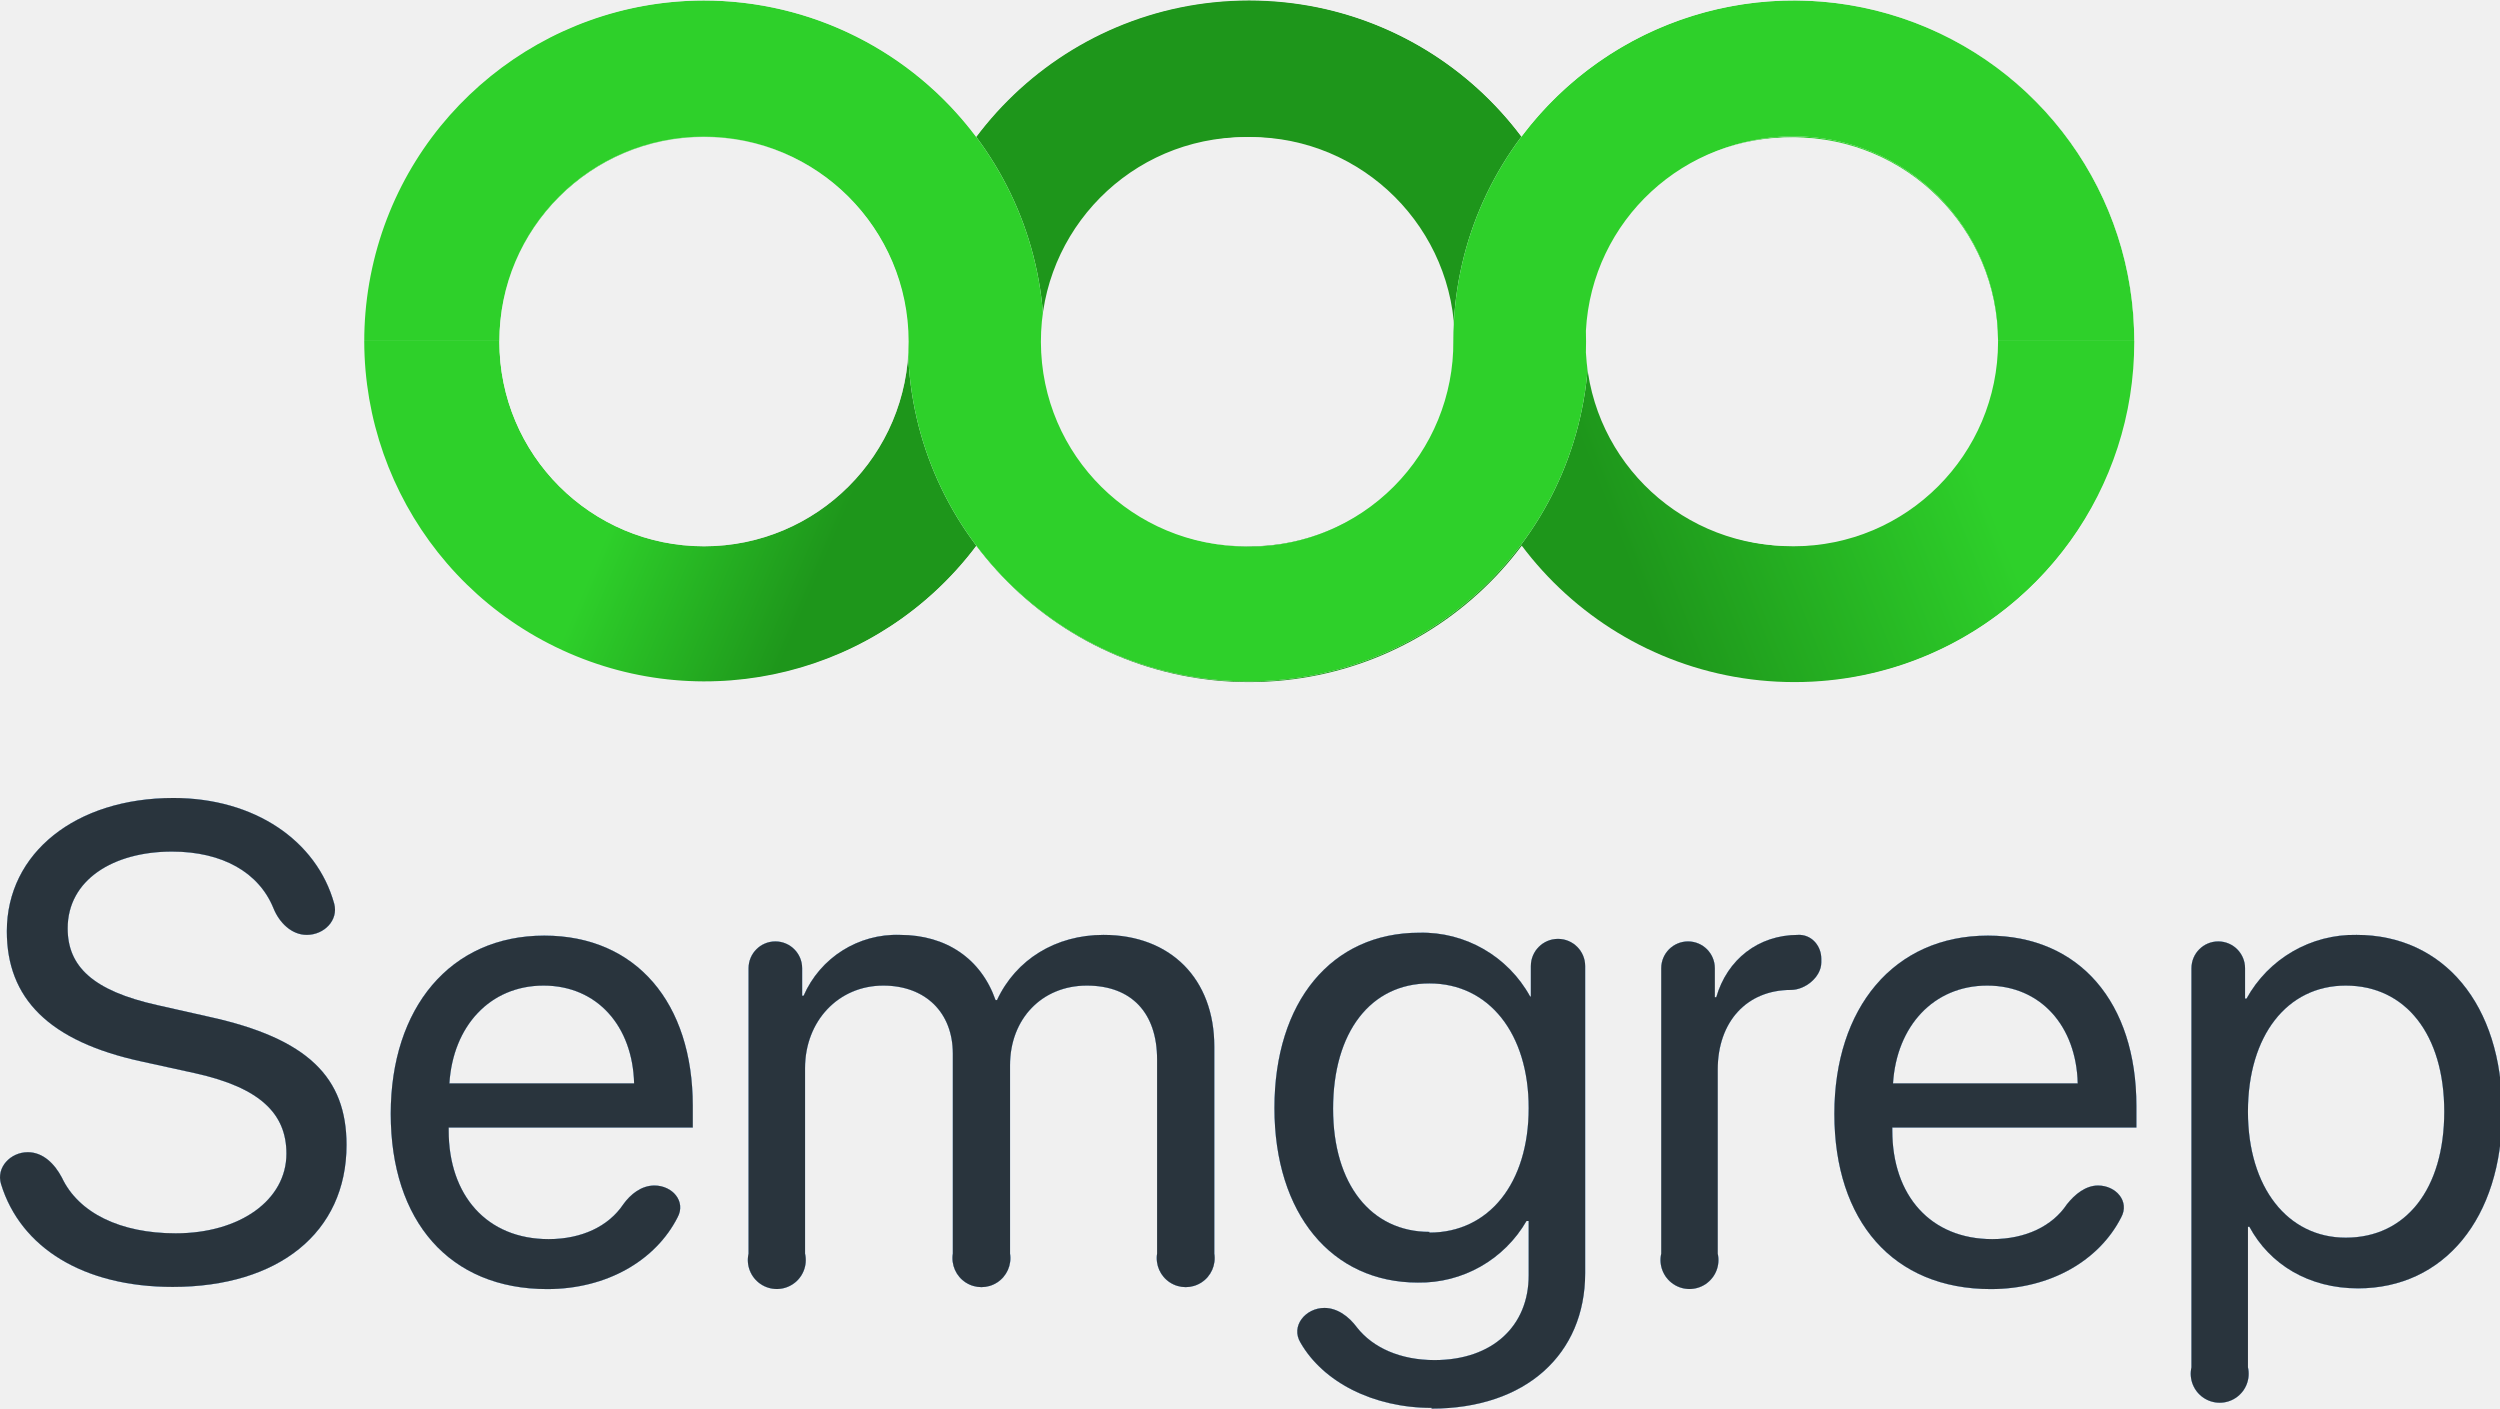
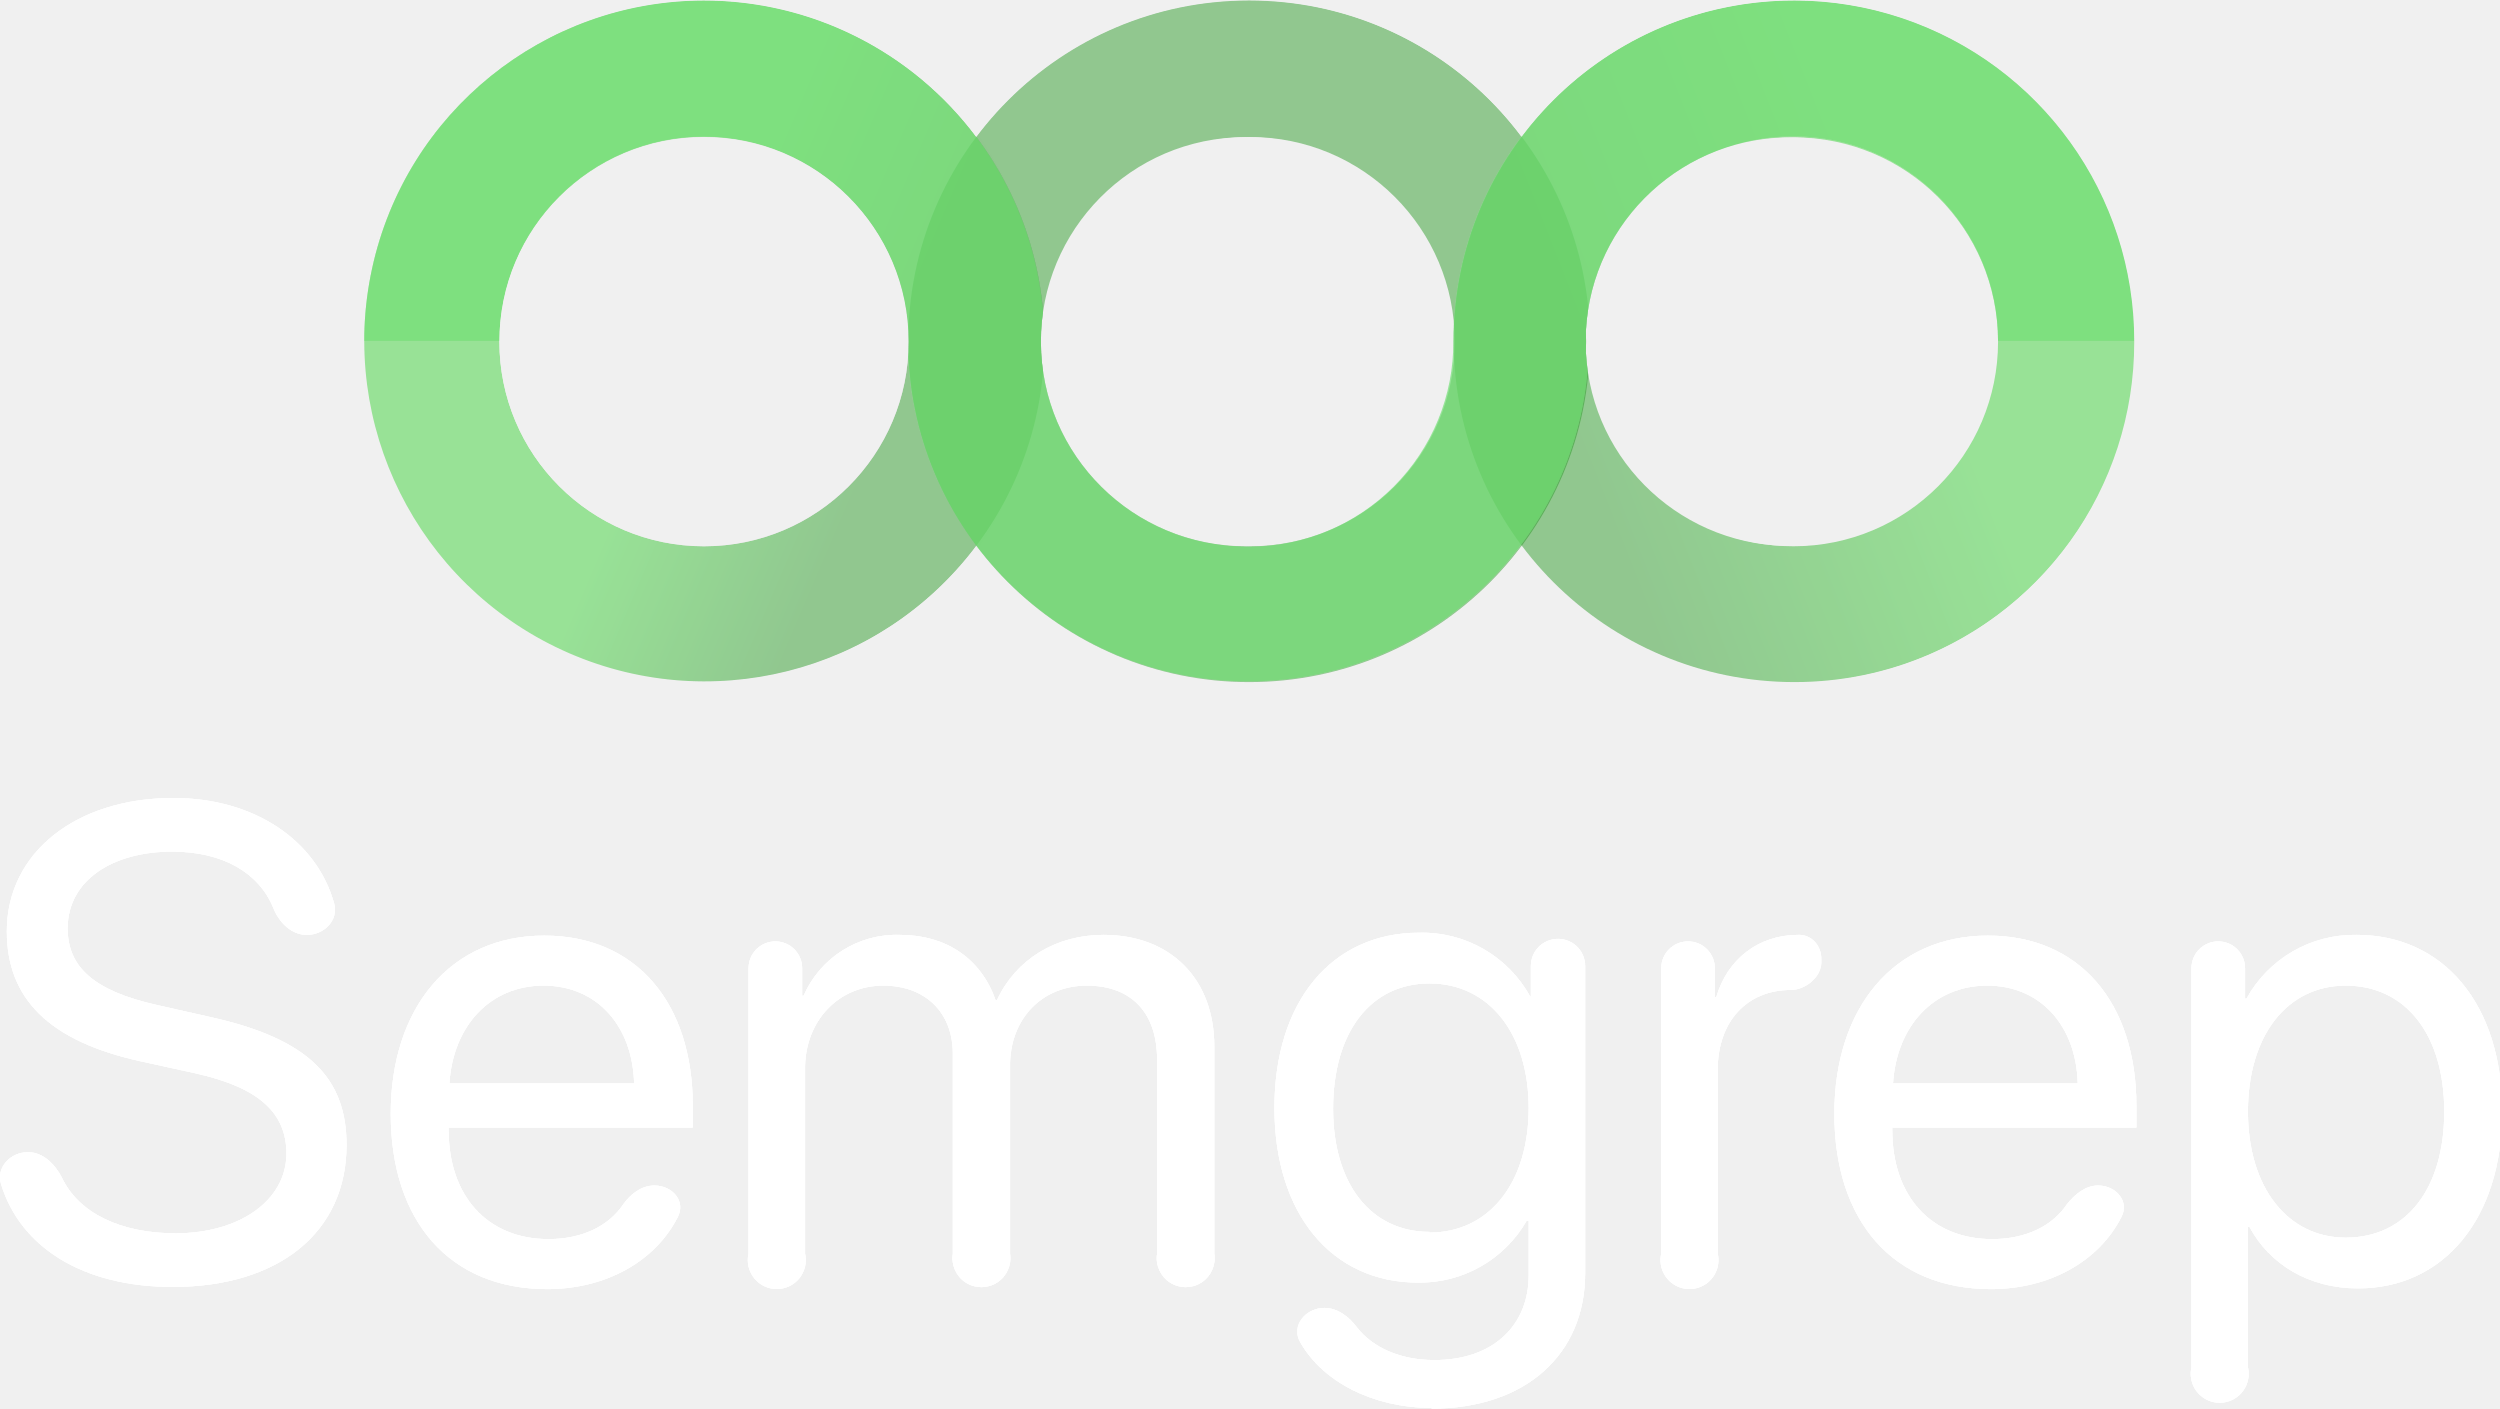
- <svg xmlns="http://www.w3.org/2000/svg" fill="none" version="1.1" viewBox="0 0 497 280">
-   <mask id="a" x="50" y="0" width="246" height="95" mask-type="alpha" maskUnits="userSpaceOnUse">
-     <path d="m97.8 0a47 47 0 1 0 37.6 75.4 47 47 0 0 0 75.3 0 47 47 0 0 0 84.6-28.3 47 47 0 0 0-84.6-28.3 47 47 0 0 0-75.3 0 47 47 0 0 0-37.6-18.8zm-28.2 47.1a28.2 28.2 0 1 0 56.5 0 28.2 28.2 0 0 0-56.5 0zm150 1.5a50.7 50.7 0 0 0 0-3 28.2 28.2 0 1 1 0 3zm-18.8-3a28.2 28.2 0 1 0-56.4 3 28.2 28.2 0 0 0 56.4-3z" clip-rule="evenodd" fill="#1e961b" fill-rule="evenodd" />
-   </mask>
-   <g transform="matrix(1.44 0 0 1.44 -.947 .096)">
-     <g mask="url(#a)">
-       <g filter="url(#b)">
-         <path d="m69.6 47.1a28.2 28.2 0 1 0 56.5 0 28.2 28.2 0 0 0-56.5 0zm28.2-47.1a47 47 0 1 0 0 94.1 47 47 0 0 0 0-94.1z" clip-rule="evenodd" fill="url(#c)" fill-rule="evenodd" />
-       </g>
-       <path d="m220 47.1a28.2 28.2 0 1 0 56.5 0 28.2 28.2 0 0 0-56.4 0zm28.4-47.1a47 47 0 1 0 0 94.1 47 47 0 0 0 0-94.1z" clip-rule="evenodd" fill="url(#d)" fill-rule="evenodd" />
-       <path d="m145 47.1a28.2 28.2 0 1 0 56.5 0 28.2 28.2 0 0 0-56.5 0zm28.1-47.1a47 47 0 1 0 0 94.1 47 47 0 0 0 0-94.1z" clip-rule="evenodd" fill="#1e961b" fill-rule="evenodd" />
-       <path d="m173 75.4a28.2 28.2 0 0 1-28.2-28.4 47 47 0 1 0-94 0h18.8a28.2 28.2 0 1 1 56.4 0 47 47 0 1 0 94 0 28.2 28.2 0 1 1 56.5 0h18.8a47 47 0 1 0-94 0 28.2 28.2 0 0 1-28.3 28.4z" fill="#f2f8ff" />
-       <path d="m173 75.4a28.2 28.2 0 0 1-28.2-28.4 47 47 0 1 0-94 0h18.8a28.2 28.2 0 1 1 56.4 0 47 47 0 1 0 94 0 28.2 28.2 0 1 1 56.5 0h18.8a47 47 0 1 0-94 0 28.2 28.2 0 0 1-28.3 28.4z" fill="#2ed02a" />
-     </g>
-     <path d="m4.5 159c-2.4 0-4.4 2.1-3.7 4.4 2.7 8.8 11.4 14.2 23.7 14.2 14.6 0 24-7.5 24-19.6 0-9.3-5.3-14.7-19-17.7l-7.1-1.6c-9-2-12.4-5.4-12.4-10.6 0-6.7 6.3-10.6 14.4-10.6 7 0 12 2.9 14 7.8 0.8 2 2.5 3.7 4.6 3.7 2.4 0 4.4-2 3.8-4.3-2.4-8.7-11-14.6-22.2-14.6-13.5 0-23 7.6-23 18.4 0 9.2 5.7 15.2 18.7 18l7.3 1.6c9 2 12.6 5.6 12.6 11.1 0 6.4-6.4 11-15.3 11-7.6 0-13.4-2.8-15.7-7.7-1-1.9-2.6-3.5-4.7-3.5z" fill="#0974d7" />
-     <path d="m4.5 159c-2.4 0-4.4 2.1-3.7 4.4 2.7 8.8 11.4 14.2 23.7 14.2 14.6 0 24-7.5 24-19.6 0-9.3-5.3-14.7-19-17.7l-7.1-1.6c-9-2-12.4-5.4-12.4-10.6 0-6.7 6.3-10.6 14.4-10.6 7 0 12 2.9 14 7.8 0.8 2 2.5 3.7 4.6 3.7 2.4 0 4.4-2 3.8-4.3-2.4-8.7-11-14.6-22.2-14.6-13.5 0-23 7.6-23 18.4 0 9.2 5.7 15.2 18.7 18l7.3 1.6c9 2 12.6 5.6 12.6 11.1 0 6.4-6.4 11-15.3 11-7.6 0-13.4-2.8-15.7-7.7-1-1.9-2.6-3.5-4.7-3.5z" fill="#f2f8ff" />
-     <path d="m4.5 159c-2.4 0-4.4 2.1-3.7 4.4 2.7 8.8 11.4 14.2 23.7 14.2 14.6 0 24-7.5 24-19.6 0-9.3-5.3-14.7-19-17.7l-7.1-1.6c-9-2-12.4-5.4-12.4-10.6 0-6.7 6.3-10.6 14.4-10.6 7 0 12 2.9 14 7.8 0.8 2 2.5 3.7 4.6 3.7 2.4 0 4.4-2 3.8-4.3-2.4-8.7-11-14.6-22.2-14.6-13.5 0-23 7.6-23 18.4 0 9.2 5.7 15.2 18.7 18l7.3 1.6c9 2 12.6 5.6 12.6 11.1 0 6.4-6.4 11-15.3 11-7.6 0-13.4-2.8-15.7-7.7-1-1.9-2.6-3.5-4.7-3.5z" fill="#29343d" />
-     <path d="m75.7 136c7.4 0 12.3 5.6 12.5 13.5h-25.5c0.5-7.9 5.6-13.5 13-13.5zm15.3 27.6c-1.8 0-3.3 1.2-4.3 2.6-2 3-5.7 4.8-10.3 4.8-8.5 0-13.8-6-13.8-15v-0.4h33.7v-3c0-14.2-7.8-23.5-20.5-23.5-13 0-21.2 10-21.2 24.6 0 14.8 8.1 24.2 21.6 24.2 8.3 0 15-4 18-9.9 1.2-2.2-0.7-4.4-3.2-4.4z" fill="#0974d7" />
-     <path d="m75.7 136c7.4 0 12.3 5.6 12.5 13.5h-25.5c0.5-7.9 5.6-13.5 13-13.5zm15.3 27.6c-1.8 0-3.3 1.2-4.3 2.6-2 3-5.7 4.8-10.3 4.8-8.5 0-13.8-6-13.8-15v-0.4h33.7v-3c0-14.2-7.8-23.5-20.5-23.5-13 0-21.2 10-21.2 24.6 0 14.8 8.1 24.2 21.6 24.2 8.3 0 15-4 18-9.9 1.2-2.2-0.7-4.4-3.2-4.4z" fill="#f2f8ff" />
-     <path d="m75.7 136c7.4 0 12.3 5.6 12.5 13.5h-25.5c0.5-7.9 5.6-13.5 13-13.5zm15.3 27.6c-1.8 0-3.3 1.2-4.3 2.6-2 3-5.7 4.8-10.3 4.8-8.5 0-13.8-6-13.8-15v-0.4h33.7v-3c0-14.2-7.8-23.5-20.5-23.5-13 0-21.2 10-21.2 24.6 0 14.8 8.1 24.2 21.6 24.2 8.3 0 15-4 18-9.9 1.2-2.2-0.7-4.4-3.2-4.4z" fill="#29343d" />
-     <path d="m104 173a4 4 0 1 0 7.8 0v-25.6c0-6.5 4.6-11.4 10.8-11.4 5.8 0 9.6 3.7 9.6 9.4v27.6a4 4 0 1 0 7.9 0v-26c0-6.4 4.4-11 10.6-11s9.7 3.8 9.7 10.2v26.8a4 4 0 1 0 7.9 0v-28.6c0-9.3-6-15.4-15.3-15.4-6.6 0-12.1 3.4-14.7 9h-0.2c-2-5.7-6.8-9-13.2-9a14 14 0 0 0-13.3 8.4h-0.2v-3.8a3.7 3.7 0 0 0-7.4 0z" fill="#0974d7" />
-     <path d="m104 173a4 4 0 1 0 7.8 0v-25.6c0-6.5 4.6-11.4 10.8-11.4 5.8 0 9.6 3.7 9.6 9.4v27.6a4 4 0 1 0 7.9 0v-26c0-6.4 4.4-11 10.6-11s9.7 3.8 9.7 10.2v26.8a4 4 0 1 0 7.9 0v-28.6c0-9.3-6-15.4-15.3-15.4-6.6 0-12.1 3.4-14.7 9h-0.2c-2-5.7-6.8-9-13.2-9a14 14 0 0 0-13.3 8.4h-0.2v-3.8a3.7 3.7 0 0 0-7.4 0z" fill="#f2f8ff" />
-     <path d="m104 173a4 4 0 1 0 7.8 0v-25.6c0-6.5 4.6-11.4 10.8-11.4 5.8 0 9.6 3.7 9.6 9.4v27.6a4 4 0 1 0 7.9 0v-26c0-6.4 4.4-11 10.6-11s9.7 3.8 9.7 10.2v26.8a4 4 0 1 0 7.9 0v-28.6c0-9.3-6-15.4-15.3-15.4-6.6 0-12.1 3.4-14.7 9h-0.2c-2-5.7-6.8-9-13.2-9a14 14 0 0 0-13.3 8.4h-0.2v-3.8a3.7 3.7 0 0 0-7.4 0z" fill="#29343d" />
-     <path d="m198 170c-8 0-13.3-6.5-13.3-17 0-10.6 5.2-17.3 13.3-17.3 8.2 0 13.7 6.9 13.7 17.2 0 10.4-5.5 17.2-13.7 17.2zm0.3 24.4c13 0 21.2-7.5 21.2-18.7v-42.4a3.75 3.75 0 0 0-7.5 0v4.2h-0.1a17 17 0 0 0-15.3-8.8c-12.1 0-20 9.5-20 24.2 0 14.6 7.9 24.1 19.8 24.1a17 17 0 0 0 15-8.5h0.3v7.5c0 7-5 11.7-13 11.7-4.7 0-8.5-1.7-10.7-4.5-1.1-1.5-2.7-2.7-4.5-2.7-2.6 0-4.7 2.5-3.3 4.8 3.1 5.4 10 9 18.1 9z" fill="#0974d7" />
-     <path d="m198 170c-8 0-13.3-6.5-13.3-17 0-10.6 5.2-17.3 13.3-17.3 8.2 0 13.7 6.9 13.7 17.2 0 10.4-5.5 17.2-13.7 17.2zm0.3 24.4c13 0 21.2-7.5 21.2-18.7v-42.4a3.75 3.75 0 0 0-7.5 0v4.2h-0.1a17 17 0 0 0-15.3-8.8c-12.1 0-20 9.5-20 24.2 0 14.6 7.9 24.1 19.8 24.1a17 17 0 0 0 15-8.5h0.3v7.5c0 7-5 11.7-13 11.7-4.7 0-8.5-1.7-10.7-4.5-1.1-1.5-2.7-2.7-4.5-2.7-2.6 0-4.7 2.5-3.3 4.8 3.1 5.4 10 9 18.1 9z" fill="#f2f8ff" />
-     <path d="m198 170c-8 0-13.3-6.5-13.3-17 0-10.6 5.2-17.3 13.3-17.3 8.2 0 13.7 6.9 13.7 17.2 0 10.4-5.5 17.2-13.7 17.2zm0.3 24.4c13 0 21.2-7.5 21.2-18.7v-42.4a3.75 3.75 0 0 0-7.5 0v4.2h-0.1a17 17 0 0 0-15.3-8.8c-12.1 0-20 9.5-20 24.2 0 14.6 7.9 24.1 19.8 24.1a17 17 0 0 0 15-8.5h0.3v7.5c0 7-5 11.7-13 11.7-4.7 0-8.5-1.7-10.7-4.5-1.1-1.5-2.7-2.7-4.5-2.7-2.6 0-4.7 2.5-3.3 4.8 3.1 5.4 10 9 18.1 9z" fill="#29343d" />
-     <path d="m230 173a4 4 0 1 0 7.8 0v-25.4c0-6.6 4-11 10.1-11 2 0 4.2-1.8 4.2-3.8v-0.5c0-1.7-1.2-3.2-2.9-3.3h-0.3c-5.5 0-9.8 3.4-11.3 8.6h-0.2v-4a3.7 3.7 0 0 0-7.4 0z" fill="#0974d7" />
-     <path d="m230 173a4 4 0 1 0 7.8 0v-25.4c0-6.6 4-11 10.1-11 2 0 4.2-1.8 4.2-3.8v-0.5c0-1.7-1.2-3.2-2.9-3.3h-0.3c-5.5 0-9.8 3.4-11.3 8.6h-0.2v-4a3.7 3.7 0 0 0-7.4 0z" fill="#f2f8ff" />
-     <path d="m230 173a4 4 0 1 0 7.8 0v-25.4c0-6.6 4-11 10.1-11 2 0 4.2-1.8 4.2-3.8v-0.5c0-1.7-1.2-3.2-2.9-3.3h-0.3c-5.5 0-9.8 3.4-11.3 8.6h-0.2v-4a3.7 3.7 0 0 0-7.4 0z" fill="#29343d" />
-     <path d="m275 136c7.4 0 12.3 5.6 12.5 13.5h-25.5c0.5-7.9 5.6-13.5 13-13.5zm15.3 27.6c-1.7 0-3.2 1.2-4.3 2.6-2 3-5.7 4.8-10.3 4.8-8.5 0-13.8-6-13.8-15v-0.4h33.7v-3c0-14.2-7.8-23.5-20.5-23.5-13 0-21.2 10-21.2 24.6 0 14.8 8.1 24.2 21.6 24.2 8.3 0 15-4 18-9.9 1.2-2.2-0.7-4.4-3.2-4.4z" fill="#0974d7" />
-     <path d="m275 136c7.4 0 12.3 5.6 12.5 13.5h-25.5c0.5-7.9 5.6-13.5 13-13.5zm15.3 27.6c-1.7 0-3.2 1.2-4.3 2.6-2 3-5.7 4.8-10.3 4.8-8.5 0-13.8-6-13.8-15v-0.4h33.7v-3c0-14.2-7.8-23.5-20.5-23.5-13 0-21.2 10-21.2 24.6 0 14.8 8.1 24.2 21.6 24.2 8.3 0 15-4 18-9.9 1.2-2.2-0.7-4.4-3.2-4.4z" fill="#f2f8ff" />
-     <path d="m275 136c7.4 0 12.3 5.6 12.5 13.5h-25.5c0.5-7.9 5.6-13.5 13-13.5zm15.3 27.6c-1.7 0-3.2 1.2-4.3 2.6-2 3-5.7 4.8-10.3 4.8-8.5 0-13.8-6-13.8-15v-0.4h33.7v-3c0-14.2-7.8-23.5-20.5-23.5-13 0-21.2 10-21.2 24.6 0 14.8 8.1 24.2 21.6 24.2 8.3 0 15-4 18-9.9 1.2-2.2-0.7-4.4-3.2-4.4z" fill="#29343d" />
-     <path d="m326 129a17 17 0 0 0-15.2 8.8h-0.2v-4.2a3.7 3.7 0 1 0-7.4 0v55.1a4 4 0 1 0 7.8 0v-19.4h0.2c2.8 5.2 8.2 8.5 15 8.5 11.8 0 19.9-9.6 19.9-24.4s-8.1-24.4-20.1-24.4zm-1.5 41.8c-8 0-13.5-6.9-13.5-17.4s5.4-17.4 13.5-17.4c8.3 0 13.6 6.8 13.6 17.4 0 10.7-5.3 17.4-13.6 17.4z" fill="#0974d7" />
-     <path d="m326 129a17 17 0 0 0-15.2 8.8h-0.2v-4.2a3.7 3.7 0 1 0-7.4 0v55.1a4 4 0 1 0 7.8 0v-19.4h0.2c2.8 5.2 8.2 8.5 15 8.5 11.8 0 19.9-9.6 19.9-24.4s-8.1-24.4-20.1-24.4zm-1.5 41.8c-8 0-13.5-6.9-13.5-17.4s5.4-17.4 13.5-17.4c8.3 0 13.6 6.8 13.6 17.4 0 10.7-5.3 17.4-13.6 17.4z" fill="#f2f8ff" />
-     <path d="m326 129a17 17 0 0 0-15.2 8.8h-0.2v-4.2a3.7 3.7 0 1 0-7.4 0v55.1a4 4 0 1 0 7.8 0v-19.4h0.2c2.8 5.2 8.2 8.5 15 8.5 11.8 0 19.9-9.6 19.9-24.4s-8.1-24.4-20.1-24.4zm-1.5 41.8c-8 0-13.5-6.9-13.5-17.4s5.4-17.4 13.5-17.4c8.3 0 13.6 6.8 13.6 17.4 0 10.7-5.3 17.4-13.6 17.4z" fill="#29343d" />
-   </g>
-   <defs>
+ <svg xmlns="http://www.w3.org/2000/svg" fill="none" version="1.1" viewBox="0 0 497 280" id="svg270">
+   <path d="m 69.6,47.1 a 28.25,28.25 0 1 0 56.5,0 28.25,28.25 0 0 0 -56.5,0 z M 97.8,0 a 47.05,47.05 0 1 0 0,94.1 47.05,47.05 0 0 0 0,-94.1 z" clip-rule="evenodd" fill="url(#c)" fill-rule="evenodd" id="path185" style="fill:url(#c);filter:url(#b)" transform="matrix(1.44,0,0,1.44,-0.947,0.096)" mask="url(#mask574)" />
+   <path d="m 220,47.1 a 28.25,28.25 0 1 0 56.5,0 28.2,28.2 0 0 0 -56.4,0 z M 248.4,0 a 47.05,47.05 0 1 0 0,94.1 47.05,47.05 0 0 0 0,-94.1 z" clip-rule="evenodd" fill="url(#d)" fill-rule="evenodd" id="path189" style="fill:url(#d)" transform="matrix(1.44,0,0,1.44,-0.947,0.096)" mask="url(#mask555)" />
+   <path d="m 145,47.1 a 28.25,28.25 0 1 0 56.5,0 28.25,28.25 0 0 0 -56.5,0 z M 173.1,0 a 47.05,47.05 0 1 0 0,94.1 47.05,47.05 0 0 0 0,-94.1 z" clip-rule="evenodd" fill="#1e961b" fill-rule="evenodd" id="path191" transform="matrix(1.44,0,0,1.44,-0.947,0.096)" mask="url(#mask549)" />
+   <path d="M 173,75.4 A 28.2,28.2 0 0 1 144.8,47 a 47,47 0 1 0 -94,0 h 18.8 a 28.2,28.2 0 1 1 56.4,0 47,47 0 1 0 94,0 28.25,28.25 0 1 1 56.5,0 h 18.8 a 47,47 0 1 0 -94,0 28.2,28.2 0 0 1 -28.3,28.4 z" fill="#f2f8ff" id="path193" transform="matrix(1.44,0,0,1.44,-0.947,0.096)" mask="url(#mask543)" />
+   <path d="M 173,75.4 A 28.2,28.2 0 0 1 144.8,47 a 47,47 0 1 0 -94,0 h 18.8 a 28.2,28.2 0 1 1 56.4,0 47,47 0 1 0 94,0 28.25,28.25 0 1 1 56.5,0 h 18.8 a 47,47 0 1 0 -94,0 28.2,28.2 0 0 1 -28.3,28.4 z" fill="#2ed02a" id="path195" transform="matrix(1.44,0,0,1.44,-0.947,0.096)" mask="url(#mask537)" />
+   <path d="m 5.533,229.056 c -3.456,0 -6.336,3.024 -5.328,6.336 3.888,12.672 16.416,20.448 34.128,20.448 21.024,0 34.56,-10.8 34.56,-28.224 0,-13.392 -7.632,-21.168 -27.36,-25.488 l -10.224,-2.304 c -12.96,-2.88 -17.856,-7.776 -17.856,-15.264 0,-9.648 9.072,-15.264 20.736,-15.264 10.08,0 17.28,4.176 20.16,11.232 1.152,2.88 3.6,5.328 6.624,5.328 3.456,0 6.336,-2.88 5.472,-6.192 -3.456,-12.528 -15.84,-21.024 -31.968,-21.024 -19.44,0 -33.12,10.944 -33.12,26.496 0,13.248 8.208,21.888 26.928,25.92 l 10.512,2.304 c 12.96,2.88 18.144,8.064 18.144,15.984 0,9.216 -9.216,15.84 -22.032,15.84 -10.944,0 -19.296,-4.032 -22.608,-11.088 -1.44,-2.736 -3.744,-5.04 -6.768,-5.04 z" fill="#0974d7" id="path199" style="stroke-width:1.44;fill:#ffffff;fill-opacity:1" />
+   <path d="m 5.533,229.056 c -3.456,0 -6.336,3.024 -5.328,6.336 3.888,12.672 16.416,20.448 34.128,20.448 21.024,0 34.56,-10.8 34.56,-28.224 0,-13.392 -7.632,-21.168 -27.36,-25.488 l -10.224,-2.304 c -12.96,-2.88 -17.856,-7.776 -17.856,-15.264 0,-9.648 9.072,-15.264 20.736,-15.264 10.08,0 17.28,4.176 20.16,11.232 1.152,2.88 3.6,5.328 6.624,5.328 3.456,0 6.336,-2.88 5.472,-6.192 -3.456,-12.528 -15.84,-21.024 -31.968,-21.024 -19.44,0 -33.12,10.944 -33.12,26.496 0,13.248 8.208,21.888 26.928,25.92 l 10.512,2.304 c 12.96,2.88 18.144,8.064 18.144,15.984 0,9.216 -9.216,15.84 -22.032,15.84 -10.944,0 -19.296,-4.032 -22.608,-11.088 -1.44,-2.736 -3.744,-5.04 -6.768,-5.04 z" fill="#f2f8ff" id="path201" style="stroke-width:1.44;fill:#ffffff;fill-opacity:1" />
+   <path d="m 5.533,229.056 c -3.456,0 -6.336,3.024 -5.328,6.336 3.888,12.672 16.416,20.448 34.128,20.448 21.024,0 34.56,-10.8 34.56,-28.224 0,-13.392 -7.632,-21.168 -27.36,-25.488 l -10.224,-2.304 c -12.96,-2.88 -17.856,-7.776 -17.856,-15.264 0,-9.648 9.072,-15.264 20.736,-15.264 10.08,0 17.28,4.176 20.16,11.232 1.152,2.88 3.6,5.328 6.624,5.328 3.456,0 6.336,-2.88 5.472,-6.192 -3.456,-12.528 -15.84,-21.024 -31.968,-21.024 -19.44,0 -33.12,10.944 -33.12,26.496 0,13.248 8.208,21.888 26.928,25.92 l 10.512,2.304 c 12.96,2.88 18.144,8.064 18.144,15.984 0,9.216 -9.216,15.84 -22.032,15.84 -10.944,0 -19.296,-4.032 -22.608,-11.088 -1.44,-2.736 -3.744,-5.04 -6.768,-5.04 z" fill="#29343d" id="path203" style="stroke-width:1.44;fill:#ffffff;fill-opacity:1" />
+   <path d="m 108.061,195.936 c 10.656,0 17.712,8.064 18,19.44 h -36.72 c 0.72,-11.376 8.064,-19.44 18.72,-19.44 z m 22.032,39.744 c -2.592,0 -4.752,1.728 -6.192,3.744 -2.88,4.32 -8.208,6.912 -14.832,6.912 -12.24,0 -19.872,-8.64 -19.872,-21.6 v -0.576 h 48.528 v -4.32 c 0,-20.448 -11.232,-33.84 -29.52,-33.84 -18.72,0 -30.528,14.4 -30.528,35.424 0,21.312 11.664,34.848 31.104,34.848 11.952,0 21.6,-5.76 25.92,-14.256 1.728,-3.168 -1.008,-6.336 -4.608,-6.336 z" fill="#0974d7" id="path205" style="stroke-width:1.44;fill:#ffffff;fill-opacity:1" />
+   <path d="m 108.061,195.936 c 10.656,0 17.712,8.064 18,19.44 h -36.72 c 0.72,-11.376 8.064,-19.44 18.72,-19.44 z m 22.032,39.744 c -2.592,0 -4.752,1.728 -6.192,3.744 -2.88,4.32 -8.208,6.912 -14.832,6.912 -12.24,0 -19.872,-8.64 -19.872,-21.6 v -0.576 h 48.528 v -4.32 c 0,-20.448 -11.232,-33.84 -29.52,-33.84 -18.72,0 -30.528,14.4 -30.528,35.424 0,21.312 11.664,34.848 31.104,34.848 11.952,0 21.6,-5.76 25.92,-14.256 1.728,-3.168 -1.008,-6.336 -4.608,-6.336 z" fill="#f2f8ff" id="path207" style="stroke-width:1.44;fill:#ffffff;fill-opacity:1" />
+   <path d="m 108.061,195.936 c 10.656,0 17.712,8.064 18,19.44 h -36.72 c 0.72,-11.376 8.064,-19.44 18.72,-19.44 z m 22.032,39.744 c -2.592,0 -4.752,1.728 -6.192,3.744 -2.88,4.32 -8.208,6.912 -14.832,6.912 -12.24,0 -19.872,-8.64 -19.872,-21.6 v -0.576 h 48.528 v -4.32 c 0,-20.448 -11.232,-33.84 -29.52,-33.84 -18.72,0 -30.528,14.4 -30.528,35.424 0,21.312 11.664,34.848 31.104,34.848 11.952,0 21.6,-5.76 25.92,-14.256 1.728,-3.168 -1.008,-6.336 -4.608,-6.336 z" fill="#29343d" id="path209" style="stroke-width:1.44;fill:#ffffff;fill-opacity:1" />
+   <path d="m 148.813,249.216 a 5.76,5.76 0 1 0 11.232,0 v -36.864 c 0,-9.36 6.624,-16.416 15.552,-16.416 8.352,0 13.824,5.328 13.824,13.536 v 39.744 a 5.76,5.76 0 1 0 11.376,0 v -37.44 c 0,-9.216 6.336,-15.84 15.264,-15.84 8.928,0 13.968,5.472 13.968,14.688 v 38.592 a 5.76,5.76 0 1 0 11.376,0 v -41.184 c 0,-13.392 -8.64,-22.176 -22.032,-22.176 -9.504,0 -17.424,4.896 -21.168,12.96 h -0.288 c -2.88,-8.208 -9.792,-12.96 -19.008,-12.96 a 20.16,20.16 0 0 0 -19.152,12.096 h -0.288 v -5.472 a 5.328,5.328 0 0 0 -10.656,0 z" fill="#0974d7" id="path211" style="stroke-width:1.44;fill:#ffffff;fill-opacity:1" />
+   <path d="m 148.813,249.216 a 5.76,5.76 0 1 0 11.232,0 v -36.864 c 0,-9.36 6.624,-16.416 15.552,-16.416 8.352,0 13.824,5.328 13.824,13.536 v 39.744 a 5.76,5.76 0 1 0 11.376,0 v -37.44 c 0,-9.216 6.336,-15.84 15.264,-15.84 8.928,0 13.968,5.472 13.968,14.688 v 38.592 a 5.76,5.76 0 1 0 11.376,0 v -41.184 c 0,-13.392 -8.64,-22.176 -22.032,-22.176 -9.504,0 -17.424,4.896 -21.168,12.96 h -0.288 c -2.88,-8.208 -9.792,-12.96 -19.008,-12.96 a 20.16,20.16 0 0 0 -19.152,12.096 h -0.288 v -5.472 a 5.328,5.328 0 0 0 -10.656,0 z" fill="#f2f8ff" id="path213" style="stroke-width:1.44;fill:#ffffff;fill-opacity:1" />
+   <path d="m 148.813,249.216 a 5.76,5.76 0 1 0 11.232,0 v -36.864 c 0,-9.36 6.624,-16.416 15.552,-16.416 8.352,0 13.824,5.328 13.824,13.536 v 39.744 a 5.76,5.76 0 1 0 11.376,0 v -37.44 c 0,-9.216 6.336,-15.84 15.264,-15.84 8.928,0 13.968,5.472 13.968,14.688 v 38.592 a 5.76,5.76 0 1 0 11.376,0 v -41.184 c 0,-13.392 -8.64,-22.176 -22.032,-22.176 -9.504,0 -17.424,4.896 -21.168,12.96 h -0.288 c -2.88,-8.208 -9.792,-12.96 -19.008,-12.96 a 20.16,20.16 0 0 0 -19.152,12.096 h -0.288 v -5.472 a 5.328,5.328 0 0 0 -10.656,0 z" fill="#29343d" id="path215" style="stroke-width:1.44;fill:#ffffff;fill-opacity:1" />
+   <path d="m 284.173,244.896 c -11.52,0 -19.152,-9.36 -19.152,-24.48 0,-15.264 7.488,-24.912 19.152,-24.912 11.808,0 19.728,9.936 19.728,24.768 0,14.976 -7.92,24.768 -19.728,24.768 z m 0.432,35.136 c 18.72,0 30.528,-10.8 30.528,-26.928 v -61.056 a 5.4,5.4 0 0 0 -10.8,0 v 6.048 h -0.144 a 24.48,24.48 0 0 0 -22.032,-12.672 c -17.424,0 -28.8,13.68 -28.8,34.848 0,21.024 11.376,34.704 28.512,34.704 a 24.48,24.48 0 0 0 21.6,-12.24 h 0.432 v 10.8 c 0,10.08 -7.2,16.848 -18.72,16.848 -6.768,0 -12.24,-2.448 -15.408,-6.48 -1.584,-2.16 -3.888,-3.888 -6.48,-3.888 -3.744,0 -6.768,3.6 -4.752,6.912 4.464,7.776 14.4,12.96 26.064,12.96 z" fill="#0974d7" id="path217" style="stroke-width:1.44;fill:#ffffff;fill-opacity:1" />
+   <path d="m 284.173,244.896 c -11.52,0 -19.152,-9.36 -19.152,-24.48 0,-15.264 7.488,-24.912 19.152,-24.912 11.808,0 19.728,9.936 19.728,24.768 0,14.976 -7.92,24.768 -19.728,24.768 z m 0.432,35.136 c 18.72,0 30.528,-10.8 30.528,-26.928 v -61.056 a 5.4,5.4 0 0 0 -10.8,0 v 6.048 h -0.144 a 24.48,24.48 0 0 0 -22.032,-12.672 c -17.424,0 -28.8,13.68 -28.8,34.848 0,21.024 11.376,34.704 28.512,34.704 a 24.48,24.48 0 0 0 21.6,-12.24 h 0.432 v 10.8 c 0,10.08 -7.2,16.848 -18.72,16.848 -6.768,0 -12.24,-2.448 -15.408,-6.48 -1.584,-2.16 -3.888,-3.888 -6.48,-3.888 -3.744,0 -6.768,3.6 -4.752,6.912 4.464,7.776 14.4,12.96 26.064,12.96 z" fill="#f2f8ff" id="path219" style="stroke-width:1.44;fill:#ffffff;fill-opacity:1" />
+   <path d="m 284.173,244.896 c -11.52,0 -19.152,-9.36 -19.152,-24.48 0,-15.264 7.488,-24.912 19.152,-24.912 11.808,0 19.728,9.936 19.728,24.768 0,14.976 -7.92,24.768 -19.728,24.768 z m 0.432,35.136 c 18.72,0 30.528,-10.8 30.528,-26.928 v -61.056 a 5.4,5.4 0 0 0 -10.8,0 v 6.048 h -0.144 a 24.48,24.48 0 0 0 -22.032,-12.672 c -17.424,0 -28.8,13.68 -28.8,34.848 0,21.024 11.376,34.704 28.512,34.704 a 24.48,24.48 0 0 0 21.6,-12.24 h 0.432 v 10.8 c 0,10.08 -7.2,16.848 -18.72,16.848 -6.768,0 -12.24,-2.448 -15.408,-6.48 -1.584,-2.16 -3.888,-3.888 -6.48,-3.888 -3.744,0 -6.768,3.6 -4.752,6.912 4.464,7.776 14.4,12.96 26.064,12.96 z" fill="#29343d" id="path221" style="stroke-width:1.44;fill:#ffffff;fill-opacity:1" />
+   <path d="m 330.253,249.216 a 5.76,5.76 0 1 0 11.232,0 V 212.64 c 0,-9.504 5.76,-15.84 14.544,-15.84 2.88,0 6.048,-2.592 6.048,-5.472 v -0.72 c 0,-2.448 -1.728,-4.608 -4.176,-4.752 h -0.432 c -7.92,0 -14.112,4.896 -16.272,12.384 h -0.288 v -5.76 a 5.328,5.328 0 0 0 -10.656,0 z" fill="#0974d7" id="path223" style="stroke-width:1.44;fill:#ffffff;fill-opacity:1" />
+   <path d="m 330.253,249.216 a 5.76,5.76 0 1 0 11.232,0 V 212.64 c 0,-9.504 5.76,-15.84 14.544,-15.84 2.88,0 6.048,-2.592 6.048,-5.472 v -0.72 c 0,-2.448 -1.728,-4.608 -4.176,-4.752 h -0.432 c -7.92,0 -14.112,4.896 -16.272,12.384 h -0.288 v -5.76 a 5.328,5.328 0 0 0 -10.656,0 z" fill="#f2f8ff" id="path225" style="stroke-width:1.44;fill:#ffffff;fill-opacity:1" />
+   <path d="m 330.253,249.216 a 5.76,5.76 0 1 0 11.232,0 V 212.64 c 0,-9.504 5.76,-15.84 14.544,-15.84 2.88,0 6.048,-2.592 6.048,-5.472 v -0.72 c 0,-2.448 -1.728,-4.608 -4.176,-4.752 h -0.432 c -7.92,0 -14.112,4.896 -16.272,12.384 h -0.288 v -5.76 a 5.328,5.328 0 0 0 -10.656,0 z" fill="#29343d" id="path227" style="stroke-width:1.44;fill:#ffffff;fill-opacity:1" />
+   <path d="m 395.053,195.936 c 10.656,0 17.712,8.064 18,19.44 h -36.72 c 0.72,-11.376 8.064,-19.44 18.72,-19.44 z m 22.032,39.744 c -2.448,0 -4.608,1.728 -6.192,3.744 -2.88,4.32 -8.208,6.912 -14.832,6.912 -12.24,0 -19.872,-8.64 -19.872,-21.6 v -0.576 h 48.528 v -4.32 c 0,-20.448 -11.232,-33.84 -29.52,-33.84 -18.72,0 -30.528,14.4 -30.528,35.424 0,21.312 11.664,34.848 31.104,34.848 11.952,0 21.6,-5.76 25.92,-14.256 1.728,-3.168 -1.008,-6.336 -4.608,-6.336 z" fill="#0974d7" id="path229" style="stroke-width:1.44;fill:#ffffff;fill-opacity:1" />
+   <path d="m 395.053,195.936 c 10.656,0 17.712,8.064 18,19.44 h -36.72 c 0.72,-11.376 8.064,-19.44 18.72,-19.44 z m 22.032,39.744 c -2.448,0 -4.608,1.728 -6.192,3.744 -2.88,4.32 -8.208,6.912 -14.832,6.912 -12.24,0 -19.872,-8.64 -19.872,-21.6 v -0.576 h 48.528 v -4.32 c 0,-20.448 -11.232,-33.84 -29.52,-33.84 -18.72,0 -30.528,14.4 -30.528,35.424 0,21.312 11.664,34.848 31.104,34.848 11.952,0 21.6,-5.76 25.92,-14.256 1.728,-3.168 -1.008,-6.336 -4.608,-6.336 z" fill="#f2f8ff" id="path231" style="stroke-width:1.44;fill:#ffffff;fill-opacity:1" />
+   <path d="m 395.053,195.936 c 10.656,0 17.712,8.064 18,19.44 h -36.72 c 0.72,-11.376 8.064,-19.44 18.72,-19.44 z m 22.032,39.744 c -2.448,0 -4.608,1.728 -6.192,3.744 -2.88,4.32 -8.208,6.912 -14.832,6.912 -12.24,0 -19.872,-8.64 -19.872,-21.6 v -0.576 h 48.528 v -4.32 c 0,-20.448 -11.232,-33.84 -29.52,-33.84 -18.72,0 -30.528,14.4 -30.528,35.424 0,21.312 11.664,34.848 31.104,34.848 11.952,0 21.6,-5.76 25.92,-14.256 1.728,-3.168 -1.008,-6.336 -4.608,-6.336 z" fill="#29343d" id="path233" style="stroke-width:1.44;fill:#ffffff;fill-opacity:1" />
+   <path d="m 468.493,185.856 a 24.48,24.48 0 0 0 -21.888,12.672 h -0.288 v -6.048 a 5.328,5.328 0 1 0 -10.656,0 v 79.344 a 5.76,5.76 0 1 0 11.232,0 v -27.936 h 0.288 c 4.032,7.488 11.808,12.24 21.6,12.24 16.992,0 28.656,-13.824 28.656,-35.136 0,-21.312 -11.664,-35.136 -28.944,-35.136 z m -2.16,60.192 c -11.52,0 -19.44,-9.936 -19.44,-25.056 0,-15.12 7.776,-25.056 19.44,-25.056 11.952,0 19.584,9.792 19.584,25.056 0,15.408 -7.632,25.056 -19.584,25.056 z" fill="#0974d7" id="path235" style="stroke-width:1.44;fill:#ffffff;fill-opacity:1" />
+   <path d="m 468.493,185.856 a 24.48,24.48 0 0 0 -21.888,12.672 h -0.288 v -6.048 a 5.328,5.328 0 1 0 -10.656,0 v 79.344 a 5.76,5.76 0 1 0 11.232,0 v -27.936 h 0.288 c 4.032,7.488 11.808,12.24 21.6,12.24 16.992,0 28.656,-13.824 28.656,-35.136 0,-21.312 -11.664,-35.136 -28.944,-35.136 z m -2.16,60.192 c -11.52,0 -19.44,-9.936 -19.44,-25.056 0,-15.12 7.776,-25.056 19.44,-25.056 11.952,0 19.584,9.792 19.584,25.056 0,15.408 -7.632,25.056 -19.584,25.056 z" fill="#f2f8ff" id="path237" style="stroke-width:1.44;fill:#ffffff;fill-opacity:1" />
+   <path d="m 468.493,185.856 a 24.48,24.48 0 0 0 -21.888,12.672 h -0.288 v -6.048 a 5.328,5.328 0 1 0 -10.656,0 v 79.344 a 5.76,5.76 0 1 0 11.232,0 v -27.936 h 0.288 c 4.032,7.488 11.808,12.24 21.6,12.24 16.992,0 28.656,-13.824 28.656,-35.136 0,-21.312 -11.664,-35.136 -28.944,-35.136 z m -2.16,60.192 c -11.52,0 -19.44,-9.936 -19.44,-25.056 0,-15.12 7.776,-25.056 19.44,-25.056 11.952,0 19.584,9.792 19.584,25.056 0,15.408 -7.632,25.056 -19.584,25.056 z" fill="#29343d" id="path239" style="stroke-width:1.44;fill:#ffffff;fill-opacity:1" />
+   <defs id="defs268">
    <linearGradient id="c" x1="75.6" x2="165" y1="20" y2="58.2" gradientUnits="userSpaceOnUse">
-       <stop stop-color="#2ED02A" offset=".3" />
-       <stop stop-color="#1E961B" offset=".6" />
+       <stop stop-color="#2ED02A" offset=".3" id="stop243" />
+       <stop stop-color="#1E961B" offset=".6" id="stop245" />
    </linearGradient>
    <linearGradient id="d" x1="291" x2="199" y1="28.2" y2="64.5" gradientUnits="userSpaceOnUse">
-       <stop stop-color="#2ED02A" offset=".3" />
-       <stop stop-color="#1E961B" offset=".8" />
+       <stop stop-color="#2ED02A" offset=".3" id="stop248" />
+       <stop stop-color="#1E961B" offset=".8" id="stop250" />
    </linearGradient>
    <filter id="b" x="42.8" y="-4" width="102" height="102" color-interpolation-filters="sRGB" filterUnits="userSpaceOnUse">
-       <feFlood flood-opacity="0" result="BackgroundImageFix" />
-       <feColorMatrix in="SourceAlpha" values="0 0 0 0 0 0 0 0 0 0 0 0 0 0 0 0 0 0 127 0" />
-       <feOffset dx="-4" />
-       <feGaussianBlur stdDeviation="2" />
-       <feColorMatrix values="0 0 0 0 0 0 0 0 0 0 0 0 0 0 0 0 0 0 0.23 0" />
-       <feBlend in2="BackgroundImageFix" result="effect1_dropShadow" />
-       <feBlend in="SourceGraphic" in2="effect1_dropShadow" result="shape" />
+       <feFlood flood-opacity="0" result="BackgroundImageFix" id="feFlood253" />
+       <feColorMatrix in="SourceAlpha" values="0 0 0 0 0 0 0 0 0 0 0 0 0 0 0 0 0 0 127 0" id="feColorMatrix255" />
+       <feOffset dx="-4" id="feOffset257" />
+       <feGaussianBlur stdDeviation="2" id="feGaussianBlur259" />
+       <feColorMatrix values="0 0 0 0 0 0 0 0 0 0 0 0 0 0 0 0 0 0 0.23 0" id="feColorMatrix261" />
+       <feBlend in2="BackgroundImageFix" result="effect1_dropShadow" id="feBlend263" />
+       <feBlend in="SourceGraphic" in2="effect1_dropShadow" result="shape" id="feBlend265" />
    </filter>
+     <mask maskUnits="userSpaceOnUse" id="mask537">
+       <g id="g541" transform="matrix(0.6944444,0,0,0.6944444,0.6576389,-0.06666667)">
+         <path d="m 139.885,0.096 a 67.68,67.68 0 1 0 54.144,108.576 67.68,67.68 0 0 0 108.432,0 A 67.68,67.68 0 0 0 424.285,67.92 67.68,67.68 0 0 0 302.461,27.168 67.68,67.68 0 0 0 194.029,27.168 67.68,67.68 0 0 0 139.885,0.096 Z M 99.277,67.92 a 40.68,40.68 0 1 0 81.36,0 40.68,40.68 0 0 0 -81.36,0 z m 216,2.16 a 73.008,73.008 0 0 0 0,-4.32 40.608,40.608 0 1 1 0,4.32 z m -27.072,-4.32 a 40.665,40.665 0 1 0 -81.216,4.32 40.665,40.665 0 0 0 81.216,-4.32 z" clip-rule="evenodd" fill="#1e961b" fill-rule="evenodd" id="path539" style="stroke-width:1.44" />
+       </g>
+     </mask>
+     <mask maskUnits="userSpaceOnUse" id="mask543">
+       <g id="g547" transform="matrix(0.6944444,0,0,0.6944444,0.6576389,-0.06666667)">
+         <path d="m 139.885,0.096 a 67.68,67.68 0 1 0 54.144,108.576 67.68,67.68 0 0 0 108.432,0 A 67.68,67.68 0 0 0 424.285,67.92 67.68,67.68 0 0 0 302.461,27.168 67.68,67.68 0 0 0 194.029,27.168 67.68,67.68 0 0 0 139.885,0.096 Z M 99.277,67.92 a 40.68,40.68 0 1 0 81.36,0 40.68,40.68 0 0 0 -81.36,0 z m 216,2.16 a 73.008,73.008 0 0 0 0,-4.32 40.608,40.608 0 1 1 0,4.32 z m -27.072,-4.32 a 40.665,40.665 0 1 0 -81.216,4.32 40.665,40.665 0 0 0 81.216,-4.32 z" clip-rule="evenodd" fill="#1e961b" fill-rule="evenodd" id="path545" style="stroke-width:1.44" />
+       </g>
+     </mask>
+     <mask maskUnits="userSpaceOnUse" id="mask549">
+       <g id="g553" transform="matrix(0.6944444,0,0,0.6944444,0.6576389,-0.06666667)">
+         <path d="m 139.885,0.096 a 67.68,67.68 0 1 0 54.144,108.576 67.68,67.68 0 0 0 108.432,0 A 67.68,67.68 0 0 0 424.285,67.92 67.68,67.68 0 0 0 302.461,27.168 67.68,67.68 0 0 0 194.029,27.168 67.68,67.68 0 0 0 139.885,0.096 Z M 99.277,67.92 a 40.68,40.68 0 1 0 81.36,0 40.68,40.68 0 0 0 -81.36,0 z m 216,2.16 a 73.008,73.008 0 0 0 0,-4.32 40.608,40.608 0 1 1 0,4.32 z m -27.072,-4.32 a 40.665,40.665 0 1 0 -81.216,4.32 40.665,40.665 0 0 0 81.216,-4.32 z" clip-rule="evenodd" fill="#1e961b" fill-rule="evenodd" id="path551" style="stroke-width:1.44" />
+       </g>
+     </mask>
+     <mask maskUnits="userSpaceOnUse" id="mask555">
+       <g id="g559" transform="matrix(0.6944444,0,0,0.6944444,0.6576389,-0.06666667)">
+         <path d="m 139.885,0.096 a 67.68,67.68 0 1 0 54.144,108.576 67.68,67.68 0 0 0 108.432,0 A 67.68,67.68 0 0 0 424.285,67.92 67.68,67.68 0 0 0 302.461,27.168 67.68,67.68 0 0 0 194.029,27.168 67.68,67.68 0 0 0 139.885,0.096 Z M 99.277,67.92 a 40.68,40.68 0 1 0 81.36,0 40.68,40.68 0 0 0 -81.36,0 z m 216,2.16 a 73.008,73.008 0 0 0 0,-4.32 40.608,40.608 0 1 1 0,4.32 z m -27.072,-4.32 a 40.665,40.665 0 1 0 -81.216,4.32 40.665,40.665 0 0 0 81.216,-4.32 z" clip-rule="evenodd" fill="#1e961b" fill-rule="evenodd" id="path557" style="stroke-width:1.44" />
+       </g>
+     </mask>
+     <mask maskUnits="userSpaceOnUse" id="mask574">
+       <g id="g580" transform="matrix(0.6944444,0,0,0.6944444,0.6576389,-0.06666667)">
+         <g id="g578">
+           <path d="m 139.885,0.096 a 67.68,67.68 0 1 0 54.144,108.576 67.68,67.68 0 0 0 108.432,0 A 67.68,67.68 0 0 0 424.285,67.92 67.68,67.68 0 0 0 302.461,27.168 67.68,67.68 0 0 0 194.029,27.168 67.68,67.68 0 0 0 139.885,0.096 Z M 99.277,67.92 a 40.68,40.68 0 1 0 81.36,0 40.68,40.68 0 0 0 -81.36,0 z m 216,2.16 a 73.008,73.008 0 0 0 0,-4.32 40.608,40.608 0 1 1 0,4.32 z m -27.072,-4.32 a 40.665,40.665 0 1 0 -81.216,4.32 40.665,40.665 0 0 0 81.216,-4.32 z" clip-rule="evenodd" fill="#1e961b" fill-rule="evenodd" id="path576" style="stroke-width:1.44" />
+         </g>
+       </g>
+     </mask>
  </defs>
</svg>
